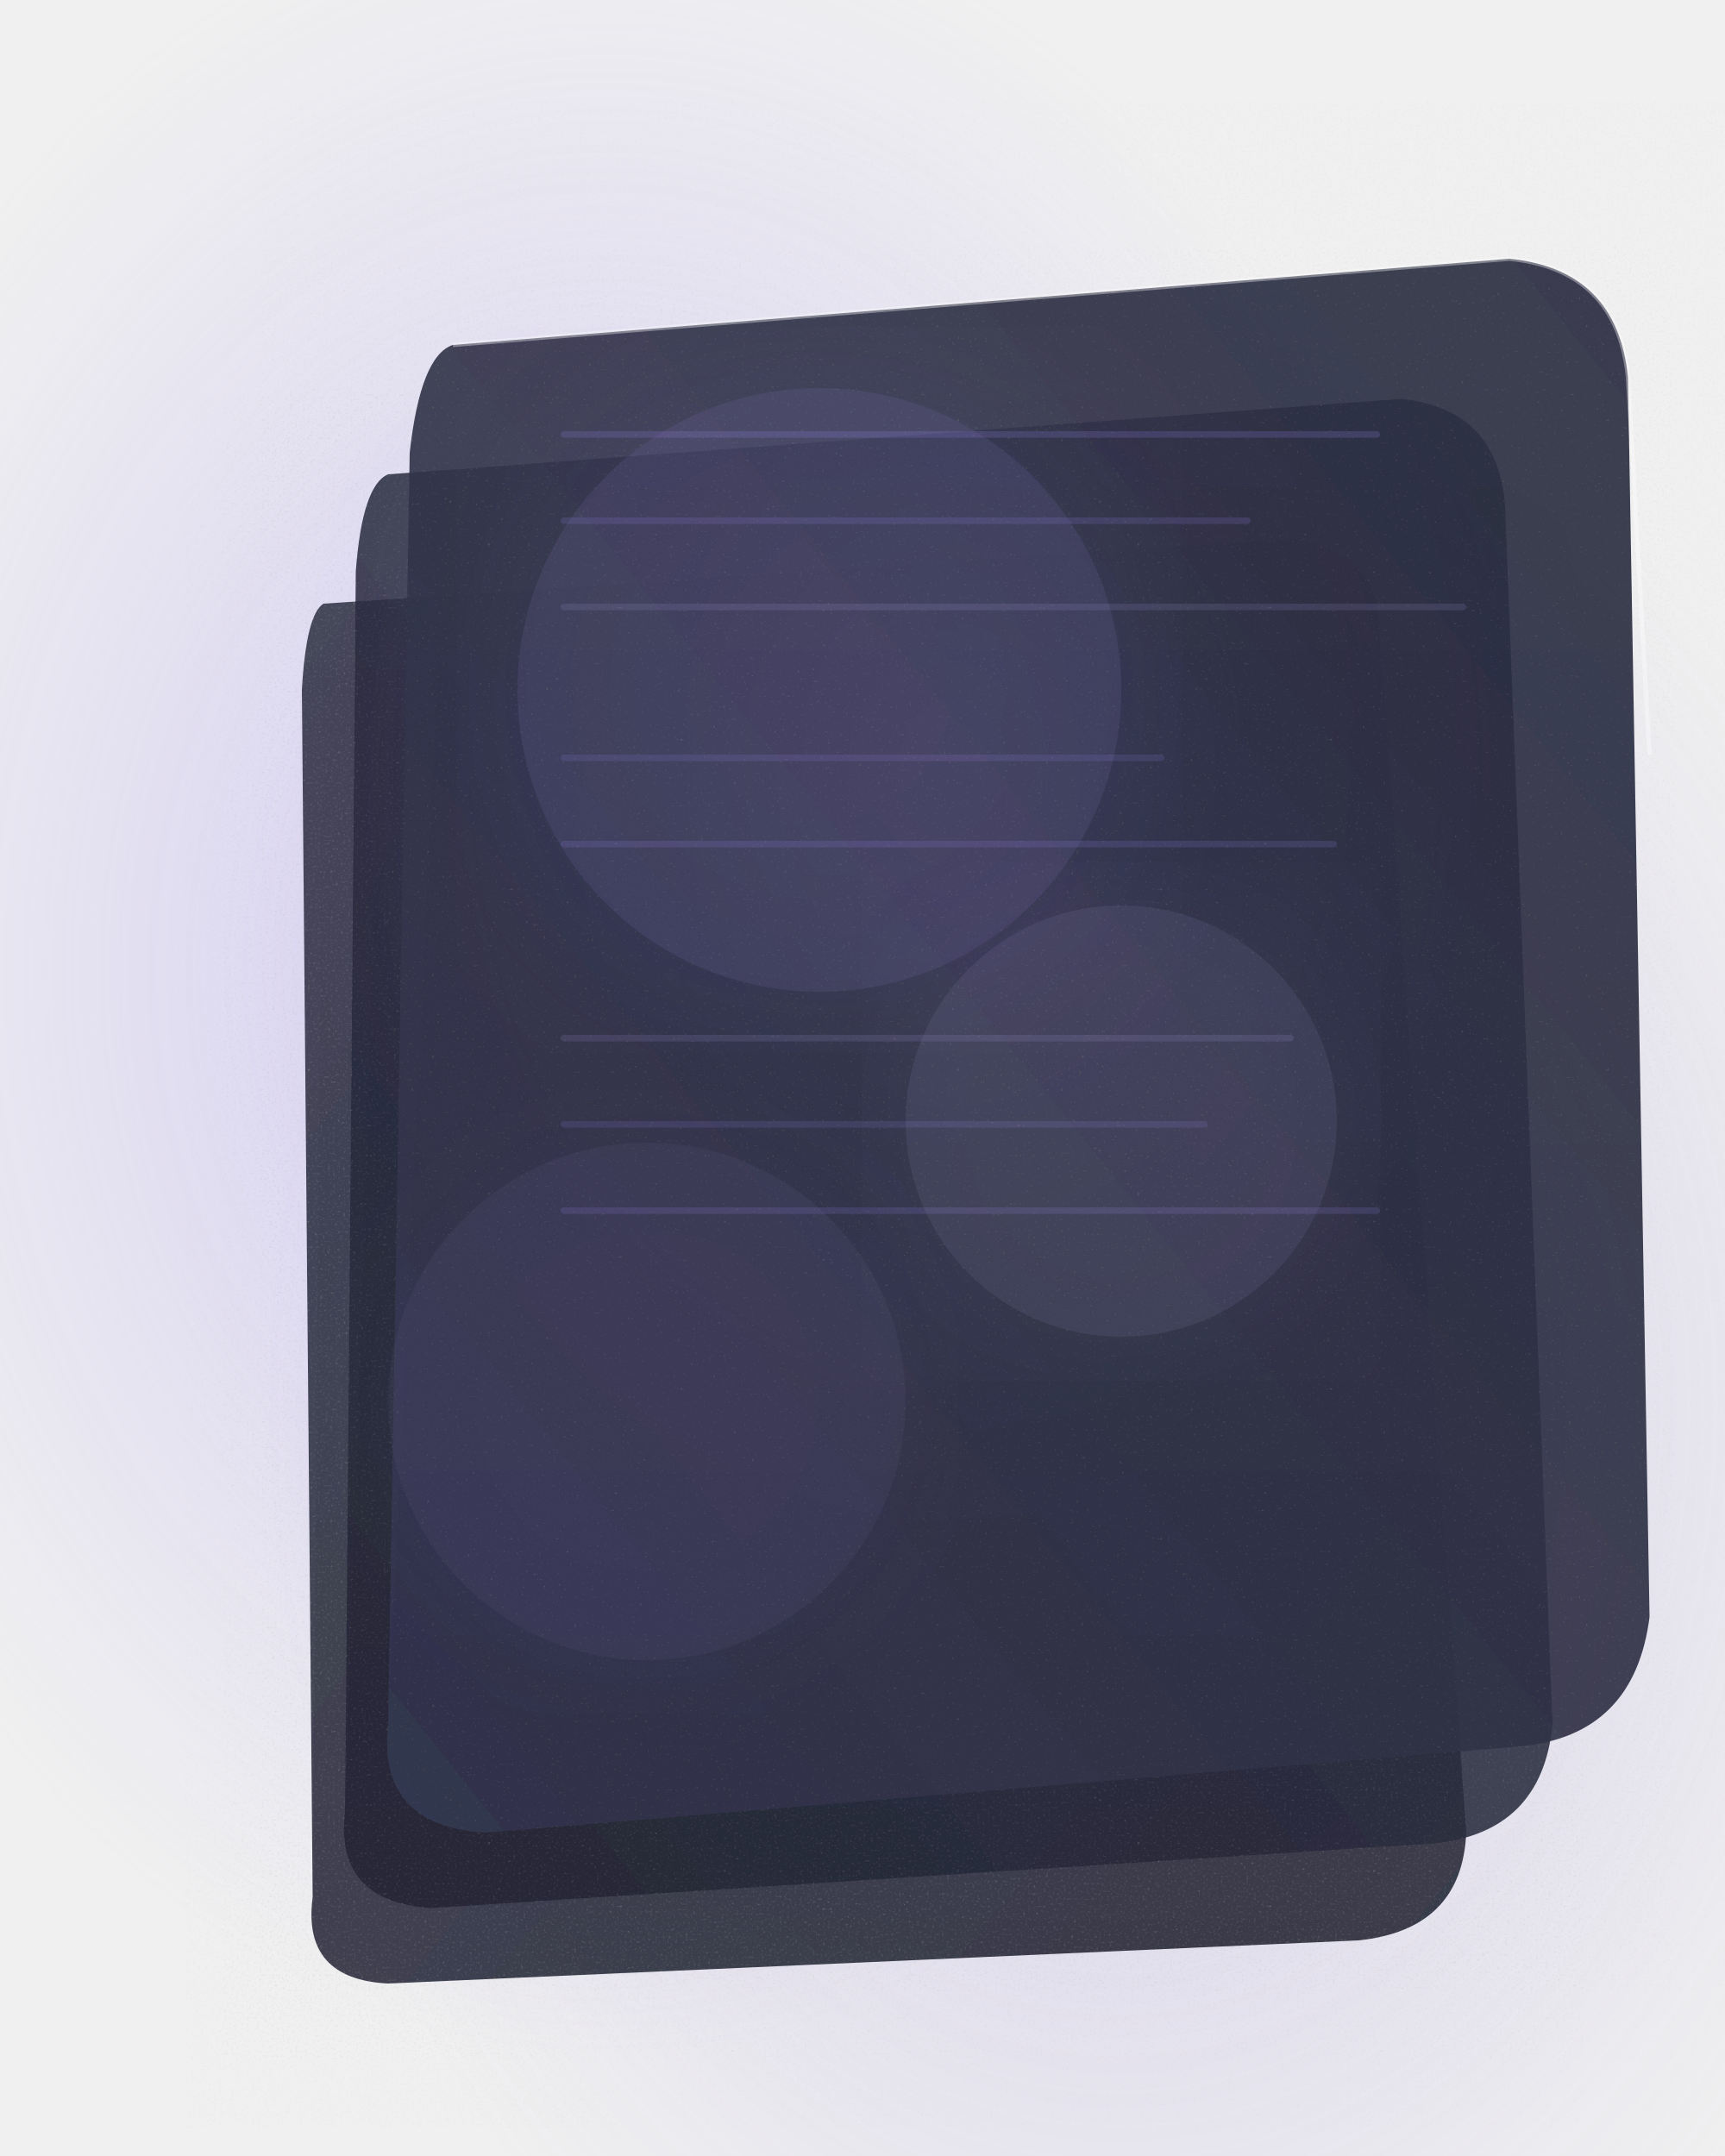
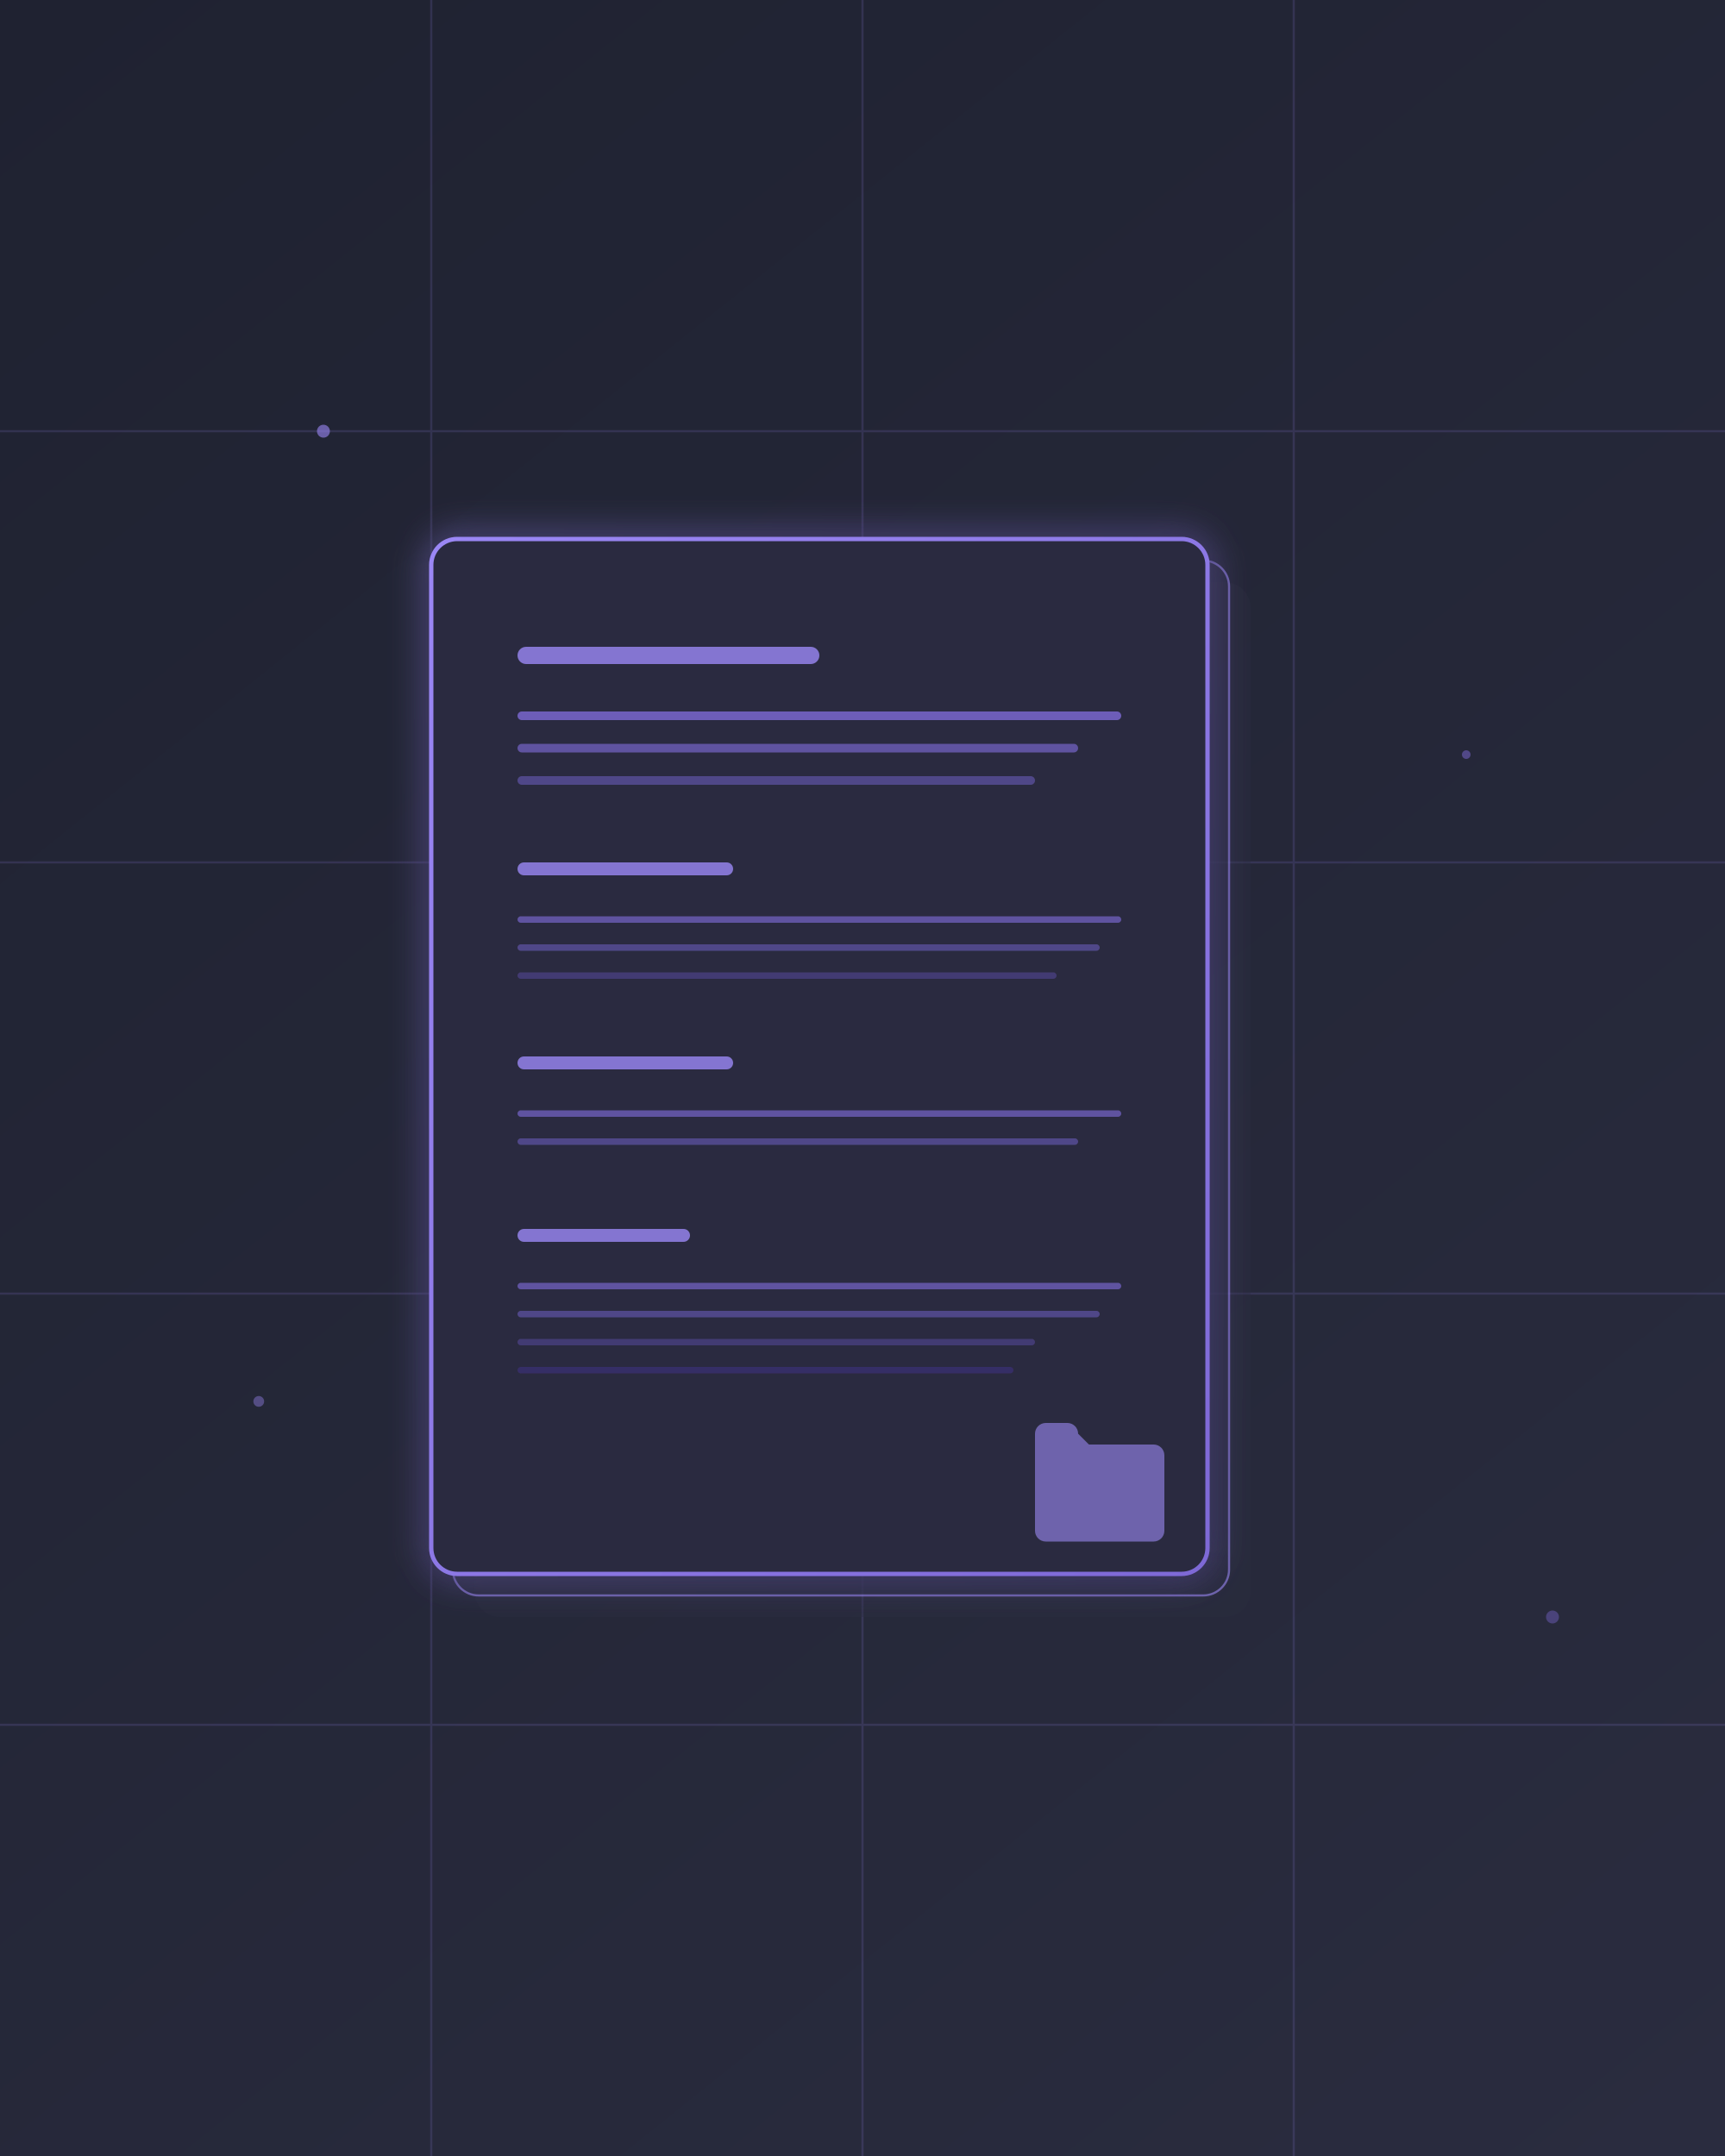
- <svg xmlns="http://www.w3.org/2000/svg" viewBox="0 0 800 1000">
+ <svg xmlns="http://www.w3.org/2000/svg" viewBox="0 0 800 1000" fill="none">
  <defs>
-     <filter id="noise">
-       <feTurbulence type="fractalNoise" baseFrequency="0.85" numOctaves="4" seed="2" />
-       <feColorMatrix type="saturate" values="0" />
-       <feComponentTransfer>
-         <feFuncA type="discrete" tableValues="0 0 0 0.03 0.06" />
-       </feComponentTransfer>
-       <feBlend mode="overlay" in="SourceGraphic" />
+     <linearGradient id="bg" x1="0" y1="0" x2="800" y2="1000" gradientUnits="userSpaceOnUse">
+       <stop offset="0" stop-color="#1f2231" />
+       <stop offset="1" stop-color="#2a2c3f" />
+     </linearGradient>
+     <linearGradient id="accent" x1="0" y1="0" x2="1" y2="1">
+       <stop offset="0" stop-color="#9b87f5" />
+       <stop offset="1" stop-color="#7e69d6" />
+     </linearGradient>
+     <filter id="glow">
+       <feGaussianBlur stdDeviation="8" result="coloredBlur" />
+       <feMerge>
+         <feMergeNode in="coloredBlur" />
+         <feMergeNode in="SourceGraphic" />
+       </feMerge>
    </filter>
-     <filter id="glow">
-       <feGaussianBlur stdDeviation="25" />
-       <feColorMatrix type="matrix" values="1 0 0 0 0  0 1 0 0 0  0 0 1 0 0  0 0 0 0.5 0" />
-       <feBlend mode="screen" in="SourceGraphic" />
-     </filter>
-     <filter id="strong-glow">
-       <feGaussianBlur stdDeviation="50" />
-       <feColorMatrix type="matrix" values="1 0 0 0 0  0 1 0 0 0  0 0 1 0 0  0 0 0 0.7 0" />
-       <feBlend mode="screen" in="SourceGraphic" />
-     </filter>
-     <linearGradient id="surface-1" x1="0%" y1="0%" x2="100%" y2="100%">
-       <stop offset="0%" style="stop-color:#2b2d3e;stop-opacity:1" />
-       <stop offset="100%" style="stop-color:#1f2231;stop-opacity:1" />
-     </linearGradient>
-     <linearGradient id="surface-2" x1="100%" y1="0%" x2="0%" y2="100%">
-       <stop offset="0%" style="stop-color:#32344a;stop-opacity:0.97" />
-       <stop offset="100%" style="stop-color:#252736;stop-opacity:0.97" />
-     </linearGradient>
-     <linearGradient id="surface-3" x1="0%" y1="100%" x2="100%" y2="0%">
-       <stop offset="0%" style="stop-color:#383a52;stop-opacity:0.95" />
-       <stop offset="100%" style="stop-color:#2a2c3f;stop-opacity:0.95" />
-     </linearGradient>
-     <radialGradient id="violet-wash-1" cx="35%" cy="45%">
-       <stop offset="0%" style="stop-color:#9b87f5;stop-opacity:0.35" />
-       <stop offset="100%" style="stop-color:#9b87f5;stop-opacity:0" />
-     </radialGradient>
-     <radialGradient id="violet-wash-2" cx="65%" cy="65%">
-       <stop offset="0%" style="stop-color:#7e69d6;stop-opacity:0.25" />
-       <stop offset="100%" style="stop-color:#7e69d6;stop-opacity:0" />
-     </radialGradient>
-     <radialGradient id="violet-highlight" cx="50%" cy="25%">
-       <stop offset="0%" style="stop-color:#c4b5fd;stop-opacity:0.5" />
-       <stop offset="50%" style="stop-color:#9b87f5;stop-opacity:0.15" />
-       <stop offset="100%" style="stop-color:#9b87f5;stop-opacity:0" />
-     </radialGradient>
-     <linearGradient id="shadow" x1="0%" y1="0%" x2="0%" y2="100%">
-       <stop offset="0%" style="stop-color:#000000;stop-opacity:0" />
-       <stop offset="100%" style="stop-color:#000000;stop-opacity:0.15" />
-     </linearGradient>
  </defs>
-   <rect width="800" height="1000" fill="url(#violet-wash-1)" />
-   <rect width="800" height="1000" fill="url(#violet-wash-2)" />
-   <path d="M 150 280 L 600 250 Q 640 255, 640 295 L 680 850 Q 678 895, 630 900 L 180 920 Q 140 918, 145 880 L 140 320 Q 142 285, 150 280 Z" fill="url(#surface-1)" filter="url(#noise)" opacity="0.85" />
-   <path d="M 150 280 L 600 250 Q 640 255, 640 295 L 680 850 Q 678 895, 630 900 L 180 920 Q 140 918, 145 880" fill="url(#shadow)" opacity="0.4" />
-   <path d="M 180 220 L 650 185 Q 695 190, 698 235 L 720 800 Q 715 850, 665 855 L 200 885 Q 155 882, 160 840 L 165 265 Q 168 225, 180 220 Z" fill="url(#surface-2)" filter="url(#noise)" opacity="0.9" />
-   <path d="M 180 220 L 650 185 Q 695 190, 698 235 L 720 800 Q 715 850, 665 855 L 200 885 Q 155 882, 160 840" fill="url(#shadow)" opacity="0.3" />
-   <path d="M 180 220 L 650 185 Q 695 190, 698 235 L 720 800 Q 715 850, 665 855 L 200 885 Q 155 882, 160 840 L 165 265 Q 168 225, 180 220 Z" fill="url(#violet-highlight)" filter="url(#glow)" />
-   <path d="M 210 160 L 700 120 Q 750 125, 755 175 L 765 750 Q 758 805, 705 810 L 225 850 Q 175 847, 180 800 L 190 210 Q 195 165, 210 160 Z" fill="url(#surface-3)" filter="url(#noise)" opacity="0.96" />
-   <path d="M 210 160 L 700 120 Q 750 125, 755 175 L 765 750 Q 758 805, 705 810 L 225 850 Q 175 847, 180 800" fill="url(#shadow)" opacity="0.25" />
-   <g opacity="0.3">
-     <rect x="260" y="200" width="380" height="3" rx="1.5" fill="#9b87f5" opacity="0.6" />
-     <rect x="260" y="240" width="320" height="3" rx="1.5" fill="#9b87f5" opacity="0.5" />
-     <rect x="260" y="280" width="420" height="3" rx="1.5" fill="#c4b5fd" opacity="0.4" />
-     <rect x="260" y="350" width="280" height="3" rx="1.5" fill="#9b87f5" opacity="0.45" />
-     <rect x="260" y="390" width="360" height="3" rx="1.5" fill="#9b87f5" opacity="0.5" />
-     <rect x="260" y="480" width="340" height="3" rx="1.5" fill="#c4b5fd" opacity="0.4" />
-     <rect x="260" y="520" width="300" height="3" rx="1.5" fill="#9b87f5" opacity="0.45" />
-     <rect x="260" y="560" width="380" height="3" rx="1.5" fill="#9b87f5" opacity="0.5" />
+   <rect width="800" height="1000" fill="url(#bg)" />
+   <g opacity="0.15">
+     <path d="M0 200 L800 200 M0 400 L800 400 M0 600 L800 600 M0 800 L800 800" stroke="#9b87f5" stroke-width="1" />
+     <path d="M200 0 L200 1000 M400 0 L400 1000 M600 0 L600 1000" stroke="#9b87f5" stroke-width="1" />
  </g>
-   <circle cx="380" cy="320" r="140" fill="#9b87f5" opacity="0.12" filter="url(#strong-glow)" />
-   <circle cx="520" cy="520" r="100" fill="#c4b5fd" opacity="0.1" filter="url(#strong-glow)" />
-   <circle cx="300" cy="650" r="120" fill="#8b7bd8" opacity="0.08" filter="url(#glow)" />
-   <path d="M 210 160 L 700 120 Q 750 125, 755 175 L 765 350" stroke="#ffffff" stroke-width="2" fill="none" opacity="0.35" />
+   <g transform="translate(200, 250)">
+     <rect x="20" y="20" width="360" height="480" rx="12" fill="#2a2c3f" opacity="0.4" />
+     <rect x="10" y="10" width="360" height="480" rx="12" fill="#2a2c3f" opacity="0.6" stroke="#9b87f5" stroke-width="1" />
+     <g filter="url(#glow)">
+       <rect width="360" height="480" rx="12" fill="#2a2c3f" stroke="url(#accent)" stroke-width="2" />
+       <g opacity="0.8">
+         <rect x="40" y="50" width="140" height="8" rx="4" fill="#9b87f5" />
+         <rect x="40" y="80" width="280" height="4" rx="2" fill="#7e69d6" />
+         <rect x="40" y="95" width="260" height="4" rx="2" fill="#6b5bb8" />
+         <rect x="40" y="110" width="240" height="4" rx="2" fill="#5a4c9a" />
+         <rect x="40" y="150" width="100" height="6" rx="3" fill="#9b87f5" />
+         <rect x="40" y="175" width="280" height="3" rx="1.5" fill="#6b5bb8" />
+         <rect x="40" y="188" width="270" height="3" rx="1.5" fill="#5a4c9a" />
+         <rect x="40" y="201" width="250" height="3" rx="1.5" fill="#4a3d7f" />
+         <rect x="40" y="240" width="100" height="6" rx="3" fill="#9b87f5" />
+         <rect x="40" y="265" width="280" height="3" rx="1.5" fill="#6b5bb8" />
+         <rect x="40" y="278" width="260" height="3" rx="1.5" fill="#5a4c9a" />
+         <rect x="40" y="320" width="80" height="6" rx="3" fill="#9b87f5" />
+         <rect x="40" y="345" width="280" height="3" rx="1.5" fill="#6b5bb8" />
+         <rect x="40" y="358" width="270" height="3" rx="1.5" fill="#5a4c9a" />
+         <rect x="40" y="371" width="240" height="3" rx="1.5" fill="#4a3d7f" />
+         <rect x="40" y="384" width="230" height="3" rx="1.5" fill="#3a2d6f" />
+       </g>
+       <g transform="translate(280, 410)">
+         <path d="M0 10 L0 50 A5 5 0 0 0 5 55 L55 55 A5 5 0 0 0 60 50 L60 15 A5 5 0 0 0 55 10 L25 10 L20 5 A5 5 0 0 0 15 0 L5 0 A5 5 0 0 0 0 5 Z" fill="#9b87f5" opacity="0.6" />
+       </g>
+     </g>
+   </g>
+   <circle cx="150" cy="200" r="3" fill="#9b87f5" opacity="0.6" />
+   <circle cx="680" cy="350" r="2" fill="#7e69d6" opacity="0.5" />
+   <circle cx="120" cy="650" r="2.5" fill="#9b87f5" opacity="0.4" />
+   <circle cx="720" cy="750" r="3" fill="#6b5bb8" opacity="0.5" />
</svg>
